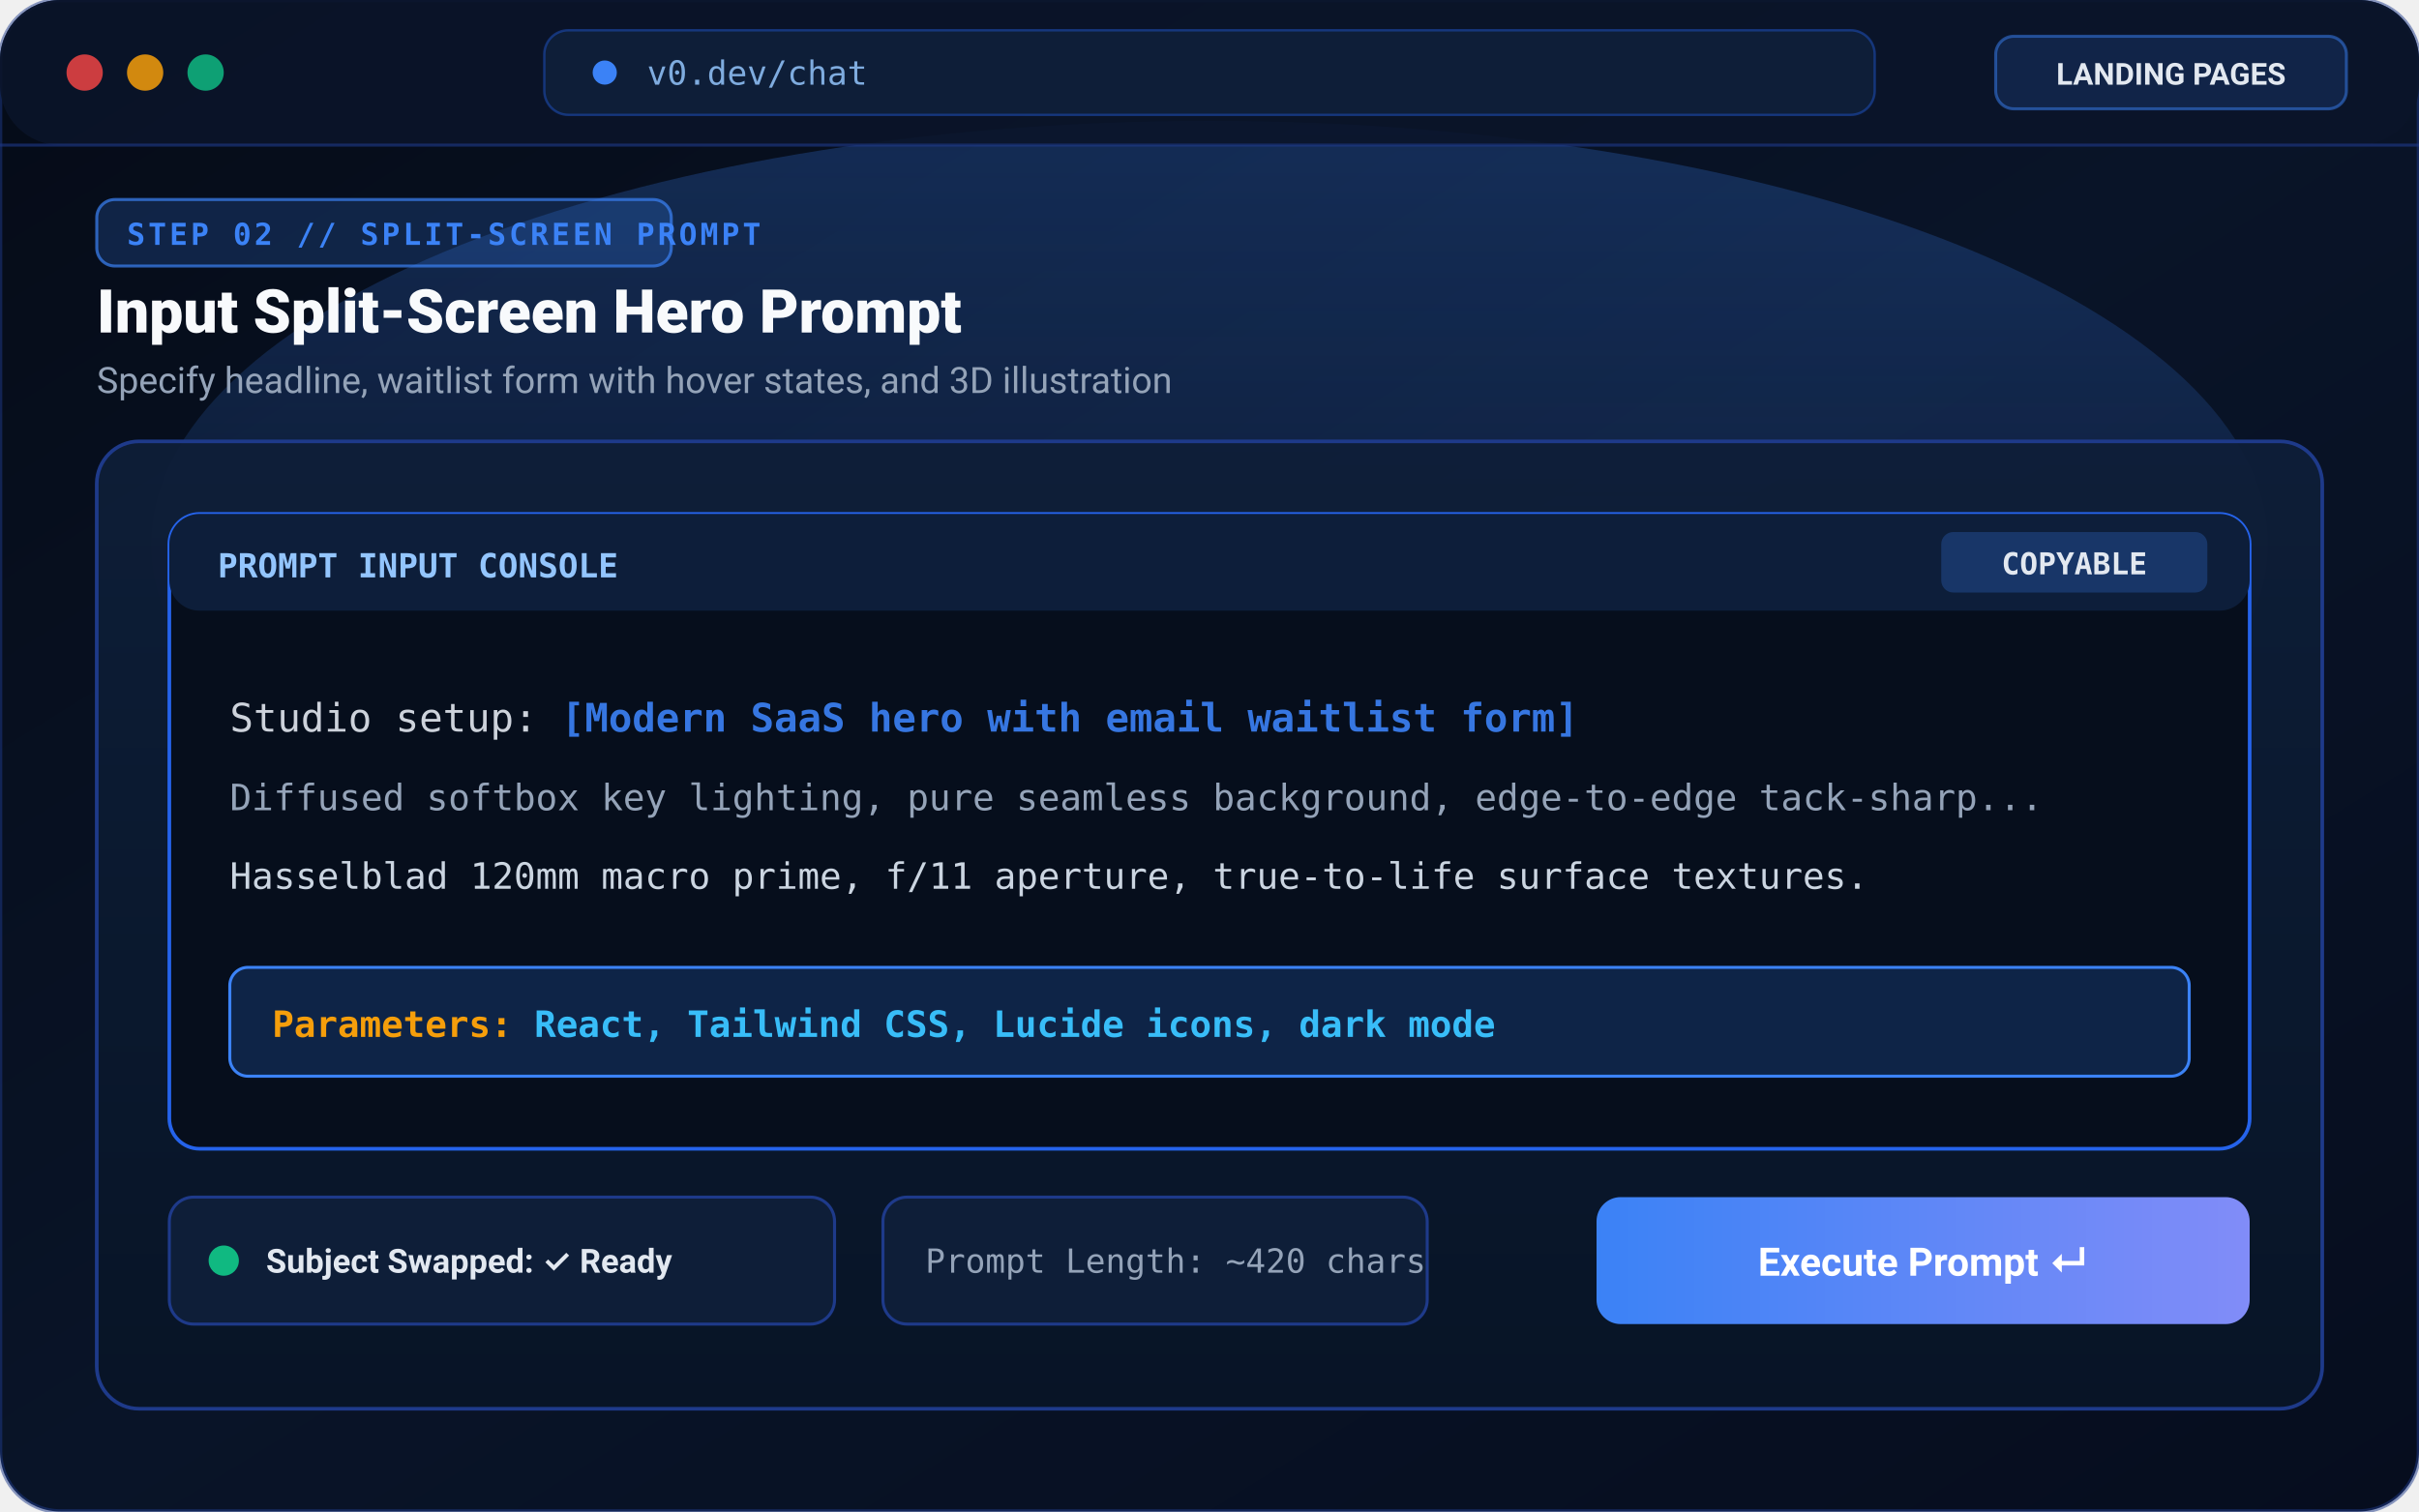
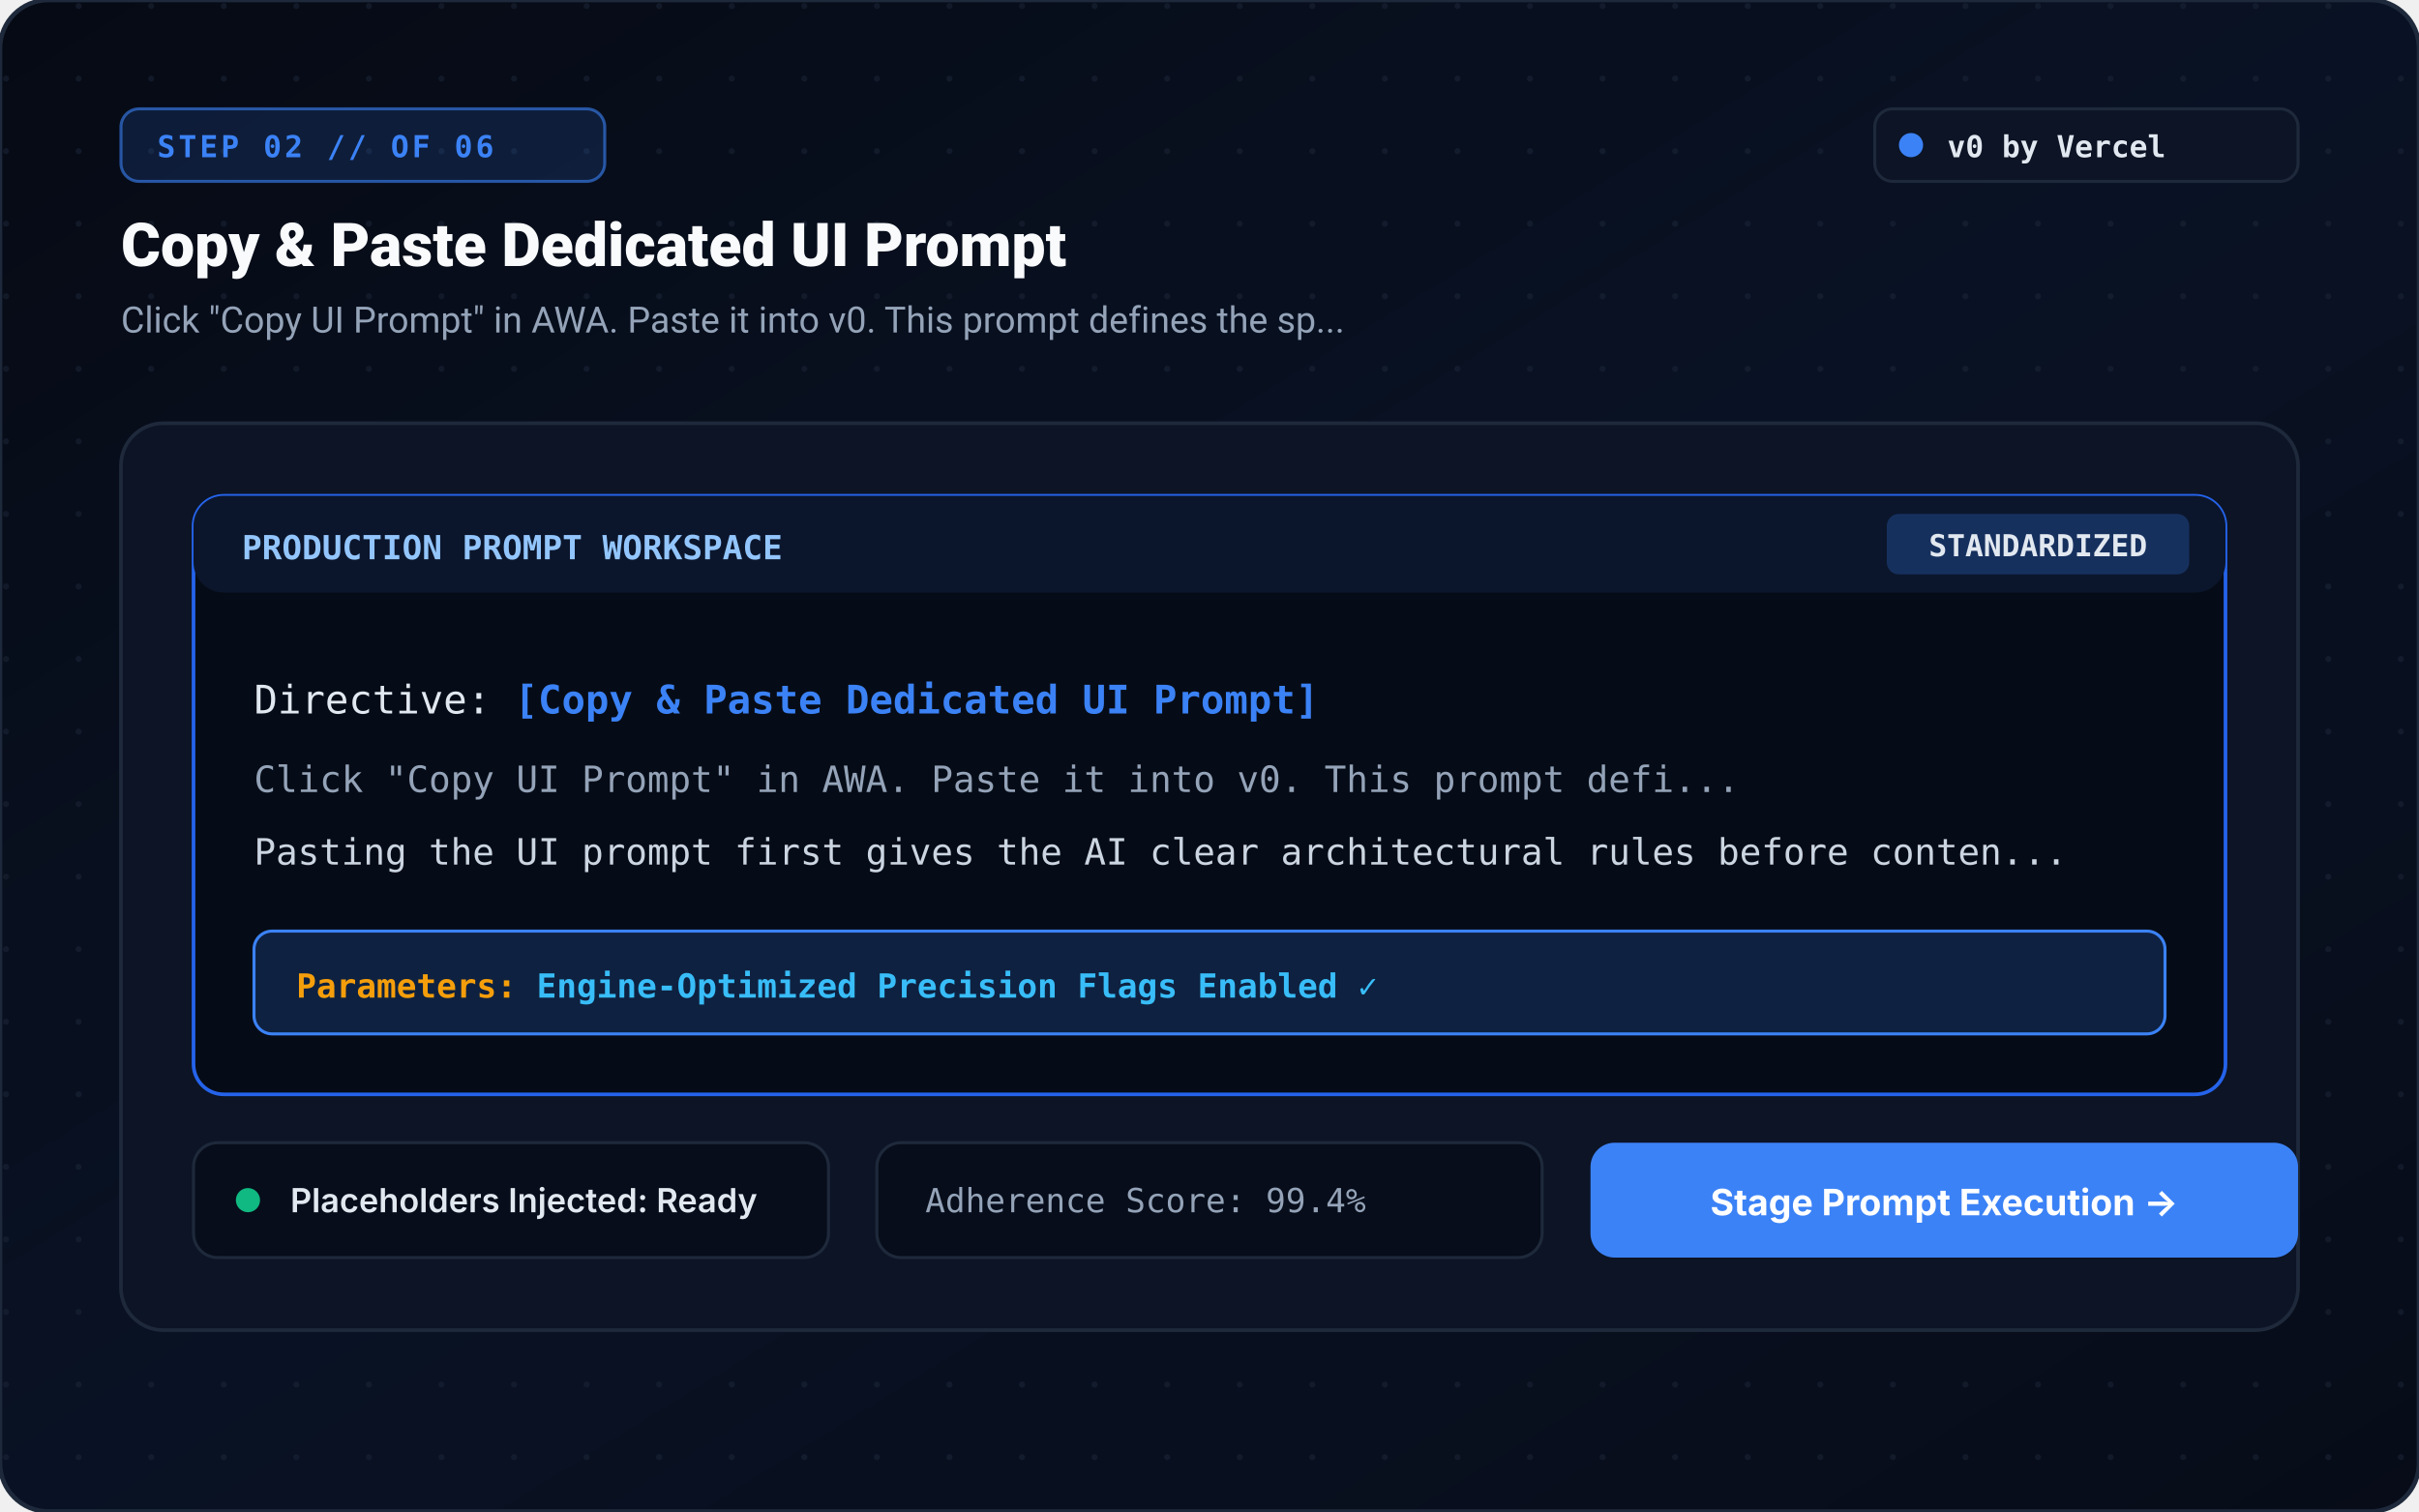
<svg xmlns="http://www.w3.org/2000/svg" viewBox="0 0 800 500" width="100%" height="100%">
  <defs>
    <linearGradient id="bgGrad" x1="0" y1="0" x2="1" y2="1">
-       <stop offset="0%" stop-color="#050B17" />
-       <stop offset="50%" stop-color="#091428" />
-       <stop offset="100%" stop-color="#060D1E" />
+       <stop offset="0%" stop-color="#060A14" />
+       <stop offset="50%" stop-color="#091224" />
+       <stop offset="100%" stop-color="#070C18" />
    </linearGradient>
-     <linearGradient id="panelGrad" x1="0" y1="0" x2="0" y2="1">
-       <stop offset="0%" stop-color="#0E1E38" stop-opacity="0.95" />
-       <stop offset="100%" stop-color="#081426" stop-opacity="0.95" />
-     </linearGradient>
-     <linearGradient id="cardGrad" x1="0" y1="0" x2="1" y2="1">
-       <stop offset="0%" stop-color="#142647" stop-opacity="0.8" />
-       <stop offset="100%" stop-color="#0A162B" stop-opacity="0.9" />
-     </linearGradient>
-     <linearGradient id="accentGrad" x1="0" y1="0" x2="1" y2="0">
-       <stop offset="0%" stop-color="#3B82F6" />
-       <stop offset="100%" stop-color="#818CF8" />
-     </linearGradient>
-     <linearGradient id="glowGrad" x1="0" y1="0" x2="0" y2="1">
-       <stop offset="0%" stop-color="#3B82F6" stop-opacity="0.25" />
-       <stop offset="100%" stop-color="#3B82F6" stop-opacity="0" />
-     </linearGradient>
-     <filter id="softGlow" x="-20%" y="-20%" width="140%" height="140%">
-       <feGaussianBlur stdDeviation="16" result="blur" />
-       <feComposite in="SourceGraphic" in2="blur" operator="over" />
-     </filter>
+     <pattern id="gridDots" x="0" y="0" width="24" height="24" patternUnits="userSpaceOnUse">
+       <circle cx="2" cy="2" r="1" fill="#1E293B" fill-opacity="0.5" />
+     </pattern>
  </defs>
-   <style>
-     .font-sans { font-family: -apple-system, BlinkMacSystemFont, "Segoe UI", Roboto, "Helvetica Neue", Arial, sans-serif; }
-     .font-mono { font-family: "JetBrains Mono", "Fira Code", Menlo, Monaco, Consolas, monospace; }
-   </style>
-   <rect width="800" height="500" rx="20" fill="url(#bgGrad)" />
-   <rect width="800" height="500" rx="20" fill="none" stroke="#1E3A8A" stroke-width="1.5" stroke-opacity="0.5" />
-   <ellipse cx="400" cy="180" rx="350" ry="140" fill="url(#glowGrad)" />
-   <rect x="0" y="0" width="800" height="48" rx="20" fill="#0A152A" fill-opacity="0.9" />
-   <line x1="0" y1="48" x2="800" y2="48" stroke="#1E3A8A" stroke-width="1" stroke-opacity="0.6" />
-   <circle cx="28" cy="24" r="6" fill="#EF4444" fill-opacity="0.85" />
-   <circle cx="48" cy="24" r="6" fill="#F59E0B" fill-opacity="0.85" />
-   <circle cx="68" cy="24" r="6" fill="#10B981" fill-opacity="0.85" />
-   <rect x="180" y="10" width="440" height="28" rx="8" fill="#0E1E38" stroke="#2563EB" stroke-width="0.8" stroke-opacity="0.4" />
-   <circle cx="200" cy="24" r="4" fill="#3B82F6" />
-   <text x="214" y="28" fill="#93C5FD" font-size="11" class="font-mono font-sans" opacity="0.85">v0.dev/chat</text>
-   <rect x="660" y="12" width="116" height="24" rx="6" fill="#3B82F6" fill-opacity="0.15" stroke="#3B82F6" stroke-width="1" stroke-opacity="0.5" />
-   <text x="718" y="28" fill="#E2E8F0" font-size="10" font-weight="700" text-anchor="middle" class="font-sans">LANDING PAGES</text>
-   <g transform="translate(32, 66)">
-     <rect x="0" y="0" width="190" height="22" rx="6" fill="#3B82F6" fill-opacity="0.2" stroke="#3B82F6" stroke-width="1" stroke-opacity="0.7" />
-     <text x="10" y="15" fill="#3B82F6" font-size="10" font-weight="800" letter-spacing="1" class="font-mono">STEP 02 // SPLIT-SCREEN PROMPT</text>
-     <text x="0" y="44" fill="#F8FAFC" font-size="20" font-weight="800" class="font-sans">Input Split-Screen Hero Prompt</text>
-     <text x="0" y="64" fill="#94A3B8" font-size="12" class="font-sans">Specify headline, waitlist form with hover states, and 3D illustration</text>
+   <rect width="800" height="500" rx="16" fill="url(#bgGrad)" />
+   <rect width="800" height="500" rx="16" fill="url(#gridDots)" />
+   <rect width="800" height="500" rx="16" fill="none" stroke="#1E293B" stroke-width="1.5" />
+   <g transform="translate(40, 36)">
+     <rect x="0" y="0" width="160" height="24" rx="6" fill="#3B82F6" fill-opacity="0.15" stroke="#3B82F6" stroke-width="1" stroke-opacity="0.6" />
+     <text x="12" y="16" fill="#3B82F6" font-size="10" font-weight="800" letter-spacing="1" font-family="monospace">STEP 02 // OF 06</text>
+     <rect x="580" y="0" width="140" height="24" rx="6" fill="#0C1425" stroke="#1E293B" stroke-width="1" />
+     <circle cx="592" cy="12" r="4" fill="#3B82F6" />
+     <text x="604" y="16" fill="#E2E8F0" font-size="10" font-weight="600" font-family="monospace">v0 by Vercel</text>
+     <text x="0" y="52" fill="#F8FAFC" font-size="20" font-weight="800" font-family="-apple-system, BlinkMacSystemFont, 'Segoe UI', Roboto, sans-serif">Copy &amp; Paste Dedicated UI Prompt</text>
+     <text x="0" y="74" fill="#94A3B8" font-size="12" font-family="-apple-system, BlinkMacSystemFont, 'Segoe UI', Roboto, sans-serif">Click "Copy UI Prompt" in AWA. Paste it into v0. This prompt defines the sp...</text>
  </g>
-   <g transform="translate(32, 146)">
-     <rect x="0" y="0" width="736" height="320" rx="14" fill="url(#panelGrad)" stroke="#1E3A8A" stroke-width="1.2" />
-     <rect x="24" y="24" width="688" height="210" rx="10" fill="#060E1C" stroke="#2563EB" stroke-width="1.2" />
-     <rect x="24" y="24" width="688" height="32" rx="10" fill="#0D1E3A" />
-     <text x="40" y="45" fill="#93C5FD" font-size="11" font-weight="700" class="font-mono">PROMPT INPUT CONSOLE</text>
-     <rect x="610" y="30" width="88" height="20" rx="4" fill="#3B82F6" fill-opacity="0.25" />
-     <text x="654" y="44" fill="#E2E8F0" font-size="10" font-weight="700" text-anchor="middle" class="font-mono">COPYABLE</text>
+   <g transform="translate(40, 140)">
+     <rect width="720" height="300" rx="14" fill="#0C1425" stroke="#1E293B" stroke-width="1.2" />
+     <rect x="24" y="24" width="672" height="198" rx="10" fill="#060C17" stroke="#2563EB" stroke-width="1.2" />
+     <rect x="24" y="24" width="672" height="32" rx="10" fill="#0B162C" />
+     <text x="40" y="45" fill="#93C5FD" font-size="11" font-weight="700" font-family="monospace">PRODUCTION PROMPT WORKSPACE</text>
+     <rect x="584" y="30" width="100" height="20" rx="4" fill="#3B82F6" fill-opacity="0.25" />
+     <text x="634" y="44" fill="#E2E8F0" font-size="10" font-weight="700" text-anchor="middle" font-family="monospace">STANDARDIZED</text>
    <g transform="translate(44, 76)">
-       <text x="0" y="20" fill="#E2E8F0" font-size="13" class="font-mono" opacity="0.9">Studio setup: <tspan fill="#3B82F6" font-weight="700">[Modern SaaS hero with email waitlist form]</tspan>
+       <text x="0" y="20" fill="#E2E8F0" font-size="13" font-family="monospace">Directive: <tspan fill="#3B82F6" font-weight="700">[Copy &amp; Paste Dedicated UI Prompt]</tspan>
      </text>
-       <text x="0" y="46" fill="#94A3B8" font-size="12" class="font-mono">Diffused softbox key lighting, pure seamless background, edge-to-edge tack-sharp...</text>
-       <text x="0" y="72" fill="#CBD5E1" font-size="12" class="font-mono">Hasselblad 120mm macro prime, f/11 aperture, true-to-life surface textures.</text>
-       <rect x="0" y="98" width="648" height="36" rx="6" fill="#0E2447" stroke="#3B82F6" stroke-width="1" />
-       <text x="14" y="121" fill="#F59E0B" font-size="12" font-weight="700" class="font-mono">Parameters: <tspan fill="#38BDF8">React, Tailwind CSS, Lucide icons, dark mode</tspan>
+       <text x="0" y="46" fill="#94A3B8" font-size="12" font-family="monospace">Click "Copy UI Prompt" in AWA. Paste it into v0. This prompt defi...</text>
+       <text x="0" y="70" fill="#CBD5E1" font-size="12" font-family="monospace">Pasting the UI prompt first gives the AI clear architectural rules before conten...</text>
+       <rect x="0" y="92" width="632" height="34" rx="6" fill="#0E2140" stroke="#3B82F6" stroke-width="1" />
+       <text x="14" y="114" fill="#F59E0B" font-size="11" font-weight="700" font-family="monospace">Parameters: <tspan fill="#38BDF8">Engine-Optimized Precision Flags Enabled ✓</tspan>
      </text>
    </g>
-     <g transform="translate(24, 250)">
-       <rect x="0" y="0" width="220" height="42" rx="8" fill="#0E1E38" stroke="#1E3A8A" stroke-width="1" />
-       <circle cx="18" cy="21" r="5" fill="#10B981" />
-       <text x="32" y="25" fill="#E2E8F0" font-size="11" font-weight="600" class="font-sans">Subject Swapped: ✓ Ready</text>
-       <rect x="236" y="0" width="180" height="42" rx="8" fill="#0E1E38" stroke="#1E3A8A" stroke-width="1" />
-       <text x="250" y="25" fill="#94A3B8" font-size="11" class="font-mono">Prompt Length: ~420 chars</text>
-       <rect x="472" y="0" width="216" height="42" rx="8" fill="url(#accentGrad)" />
-       <text x="580" y="26" fill="#FFFFFF" font-size="13" font-weight="700" text-anchor="middle" class="font-sans">Execute Prompt ↵</text>
+     <g transform="translate(24, 238)">
+       <rect width="210" height="38" rx="8" fill="#070D1A" stroke="#1E293B" stroke-width="1" />
+       <circle cx="18" cy="19" r="4" fill="#10B981" />
+       <text x="32" y="23" fill="#E2E8F0" font-size="11" font-weight="600" font-family="-apple-system, BlinkMacSystemFont, sans-serif">Placeholders Injected: Ready</text>
+       <rect x="226" width="220" height="38" rx="8" fill="#070D1A" stroke="#1E293B" stroke-width="1" />
+       <text x="242" y="23" fill="#94A3B8" font-size="11" font-family="monospace">Adherence Score: 99.4%</text>
+       <rect x="462" width="234" height="38" rx="8" fill="#3B82F6" />
+       <text x="579" y="24" fill="#FFFFFF" font-size="12" font-weight="700" text-anchor="middle" font-family="-apple-system, BlinkMacSystemFont, sans-serif">Stage Prompt Execution →</text>
    </g>
  </g>
</svg>
